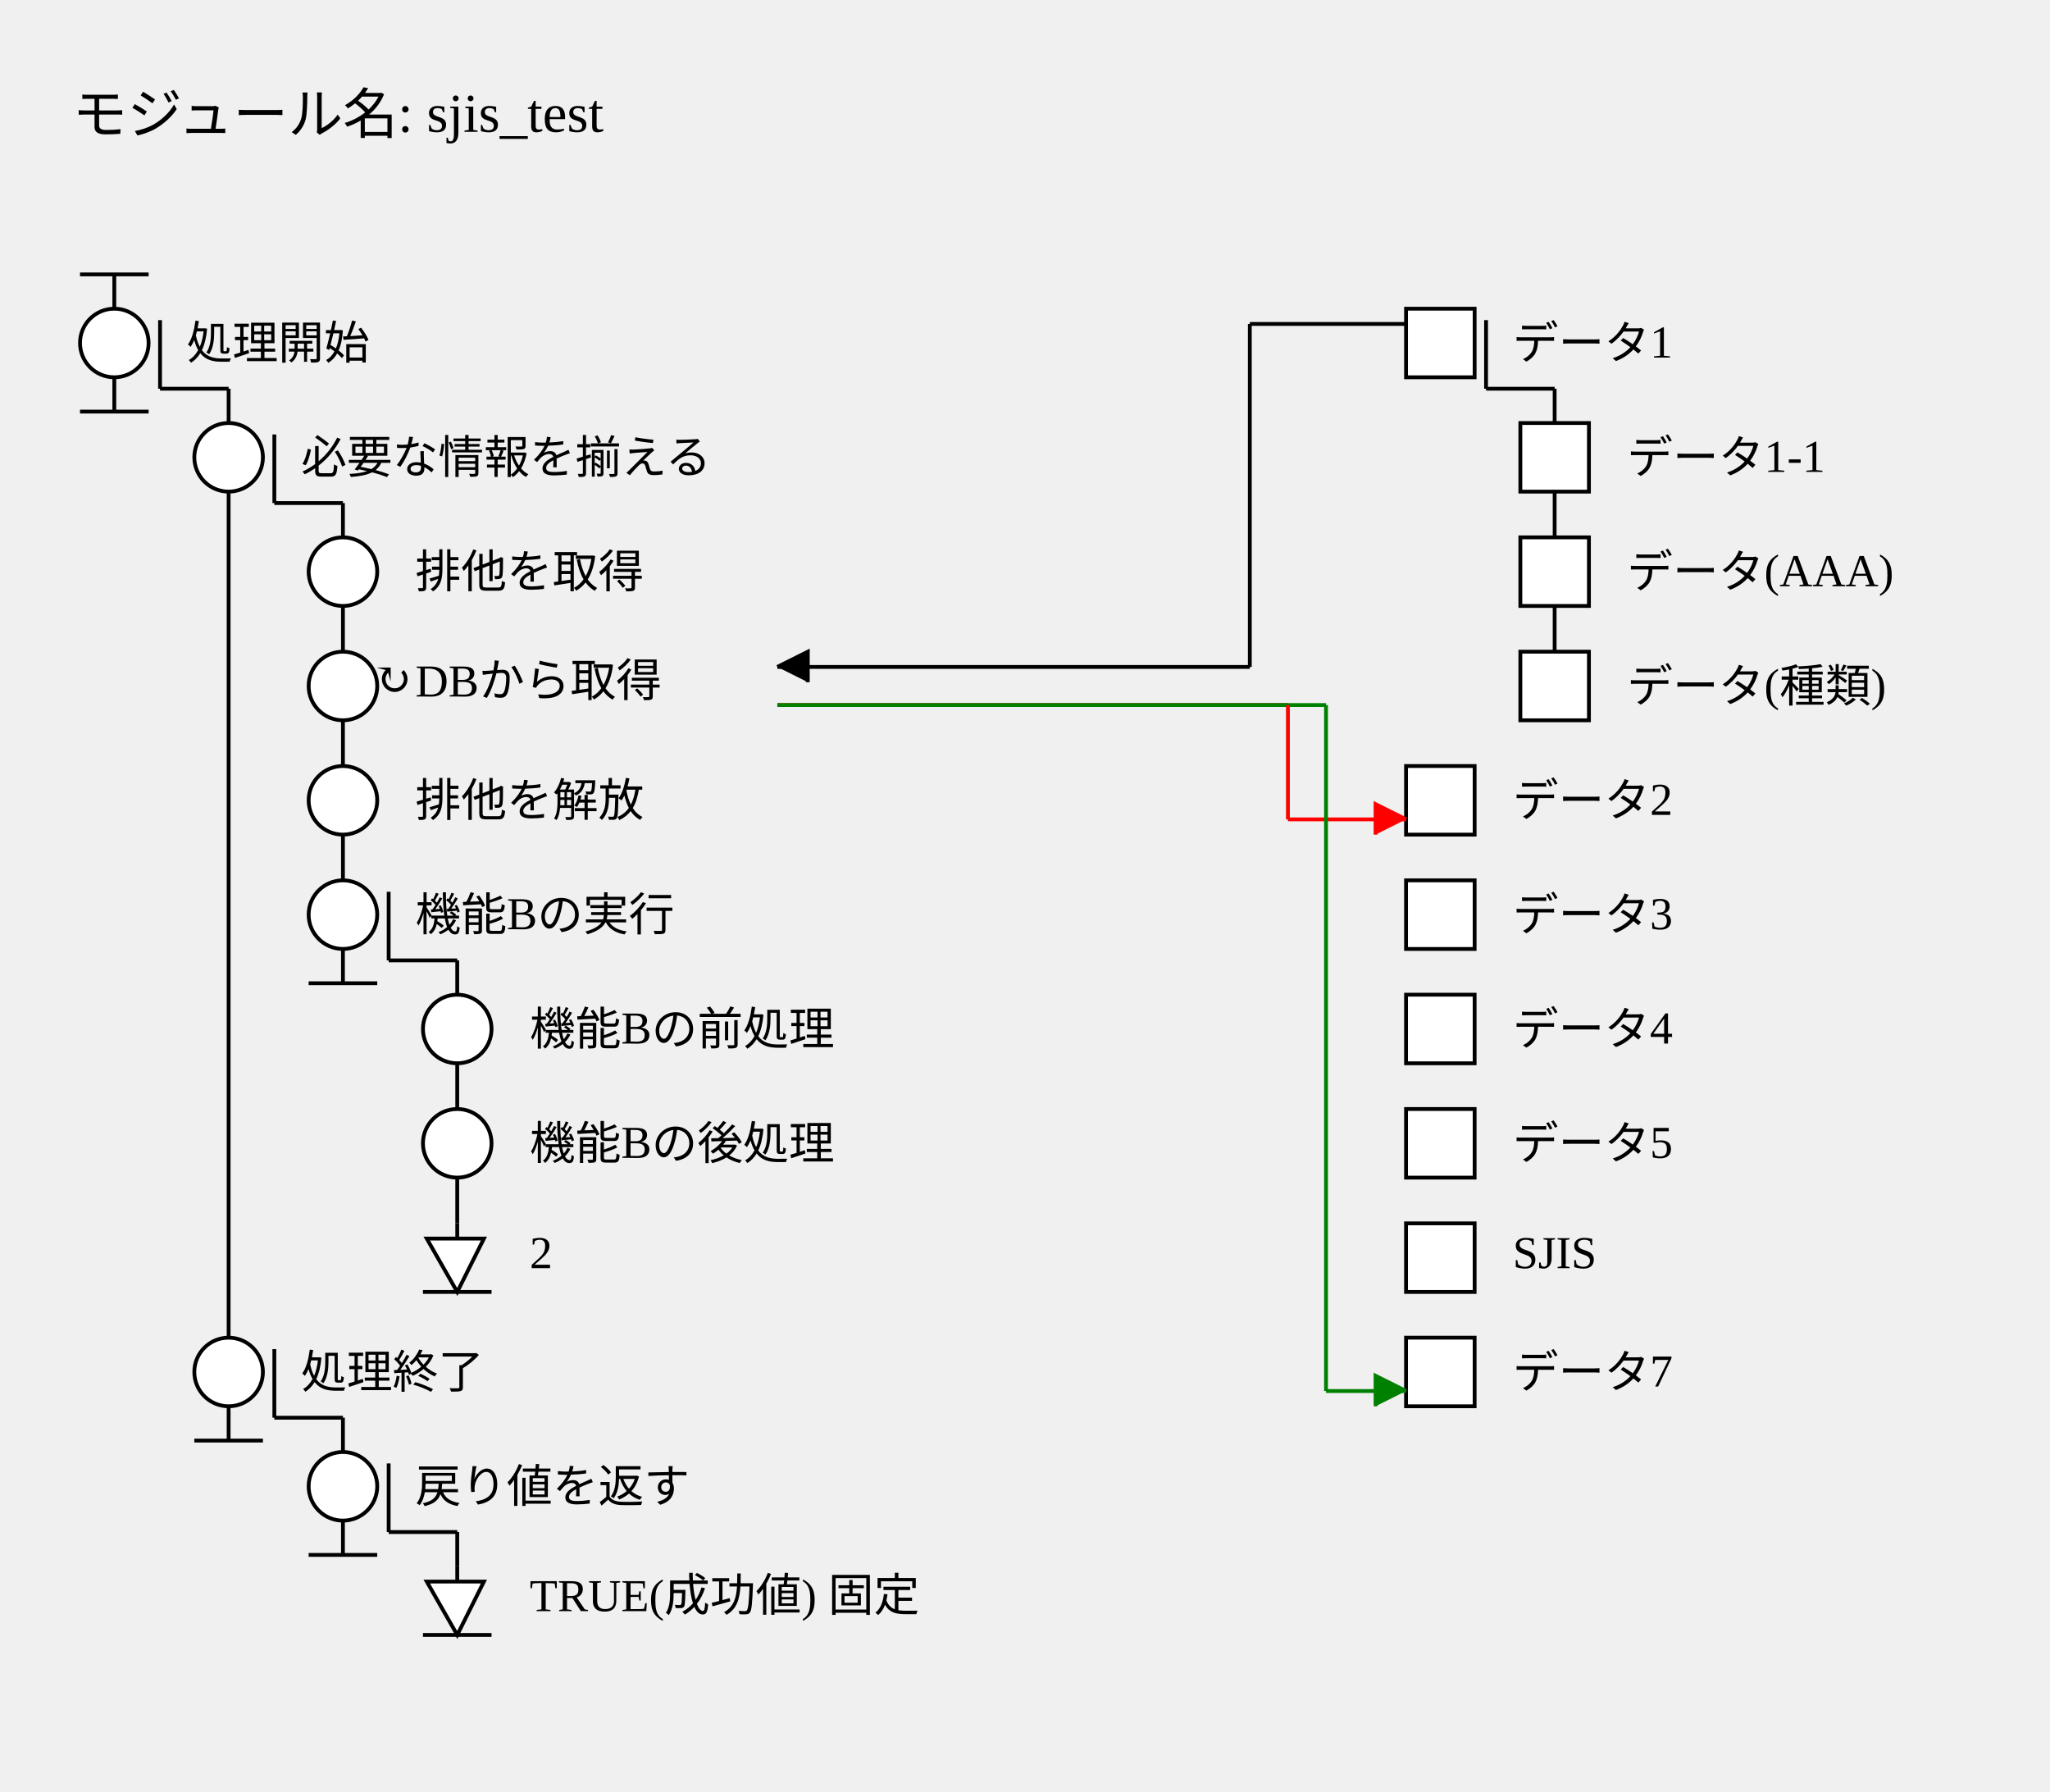
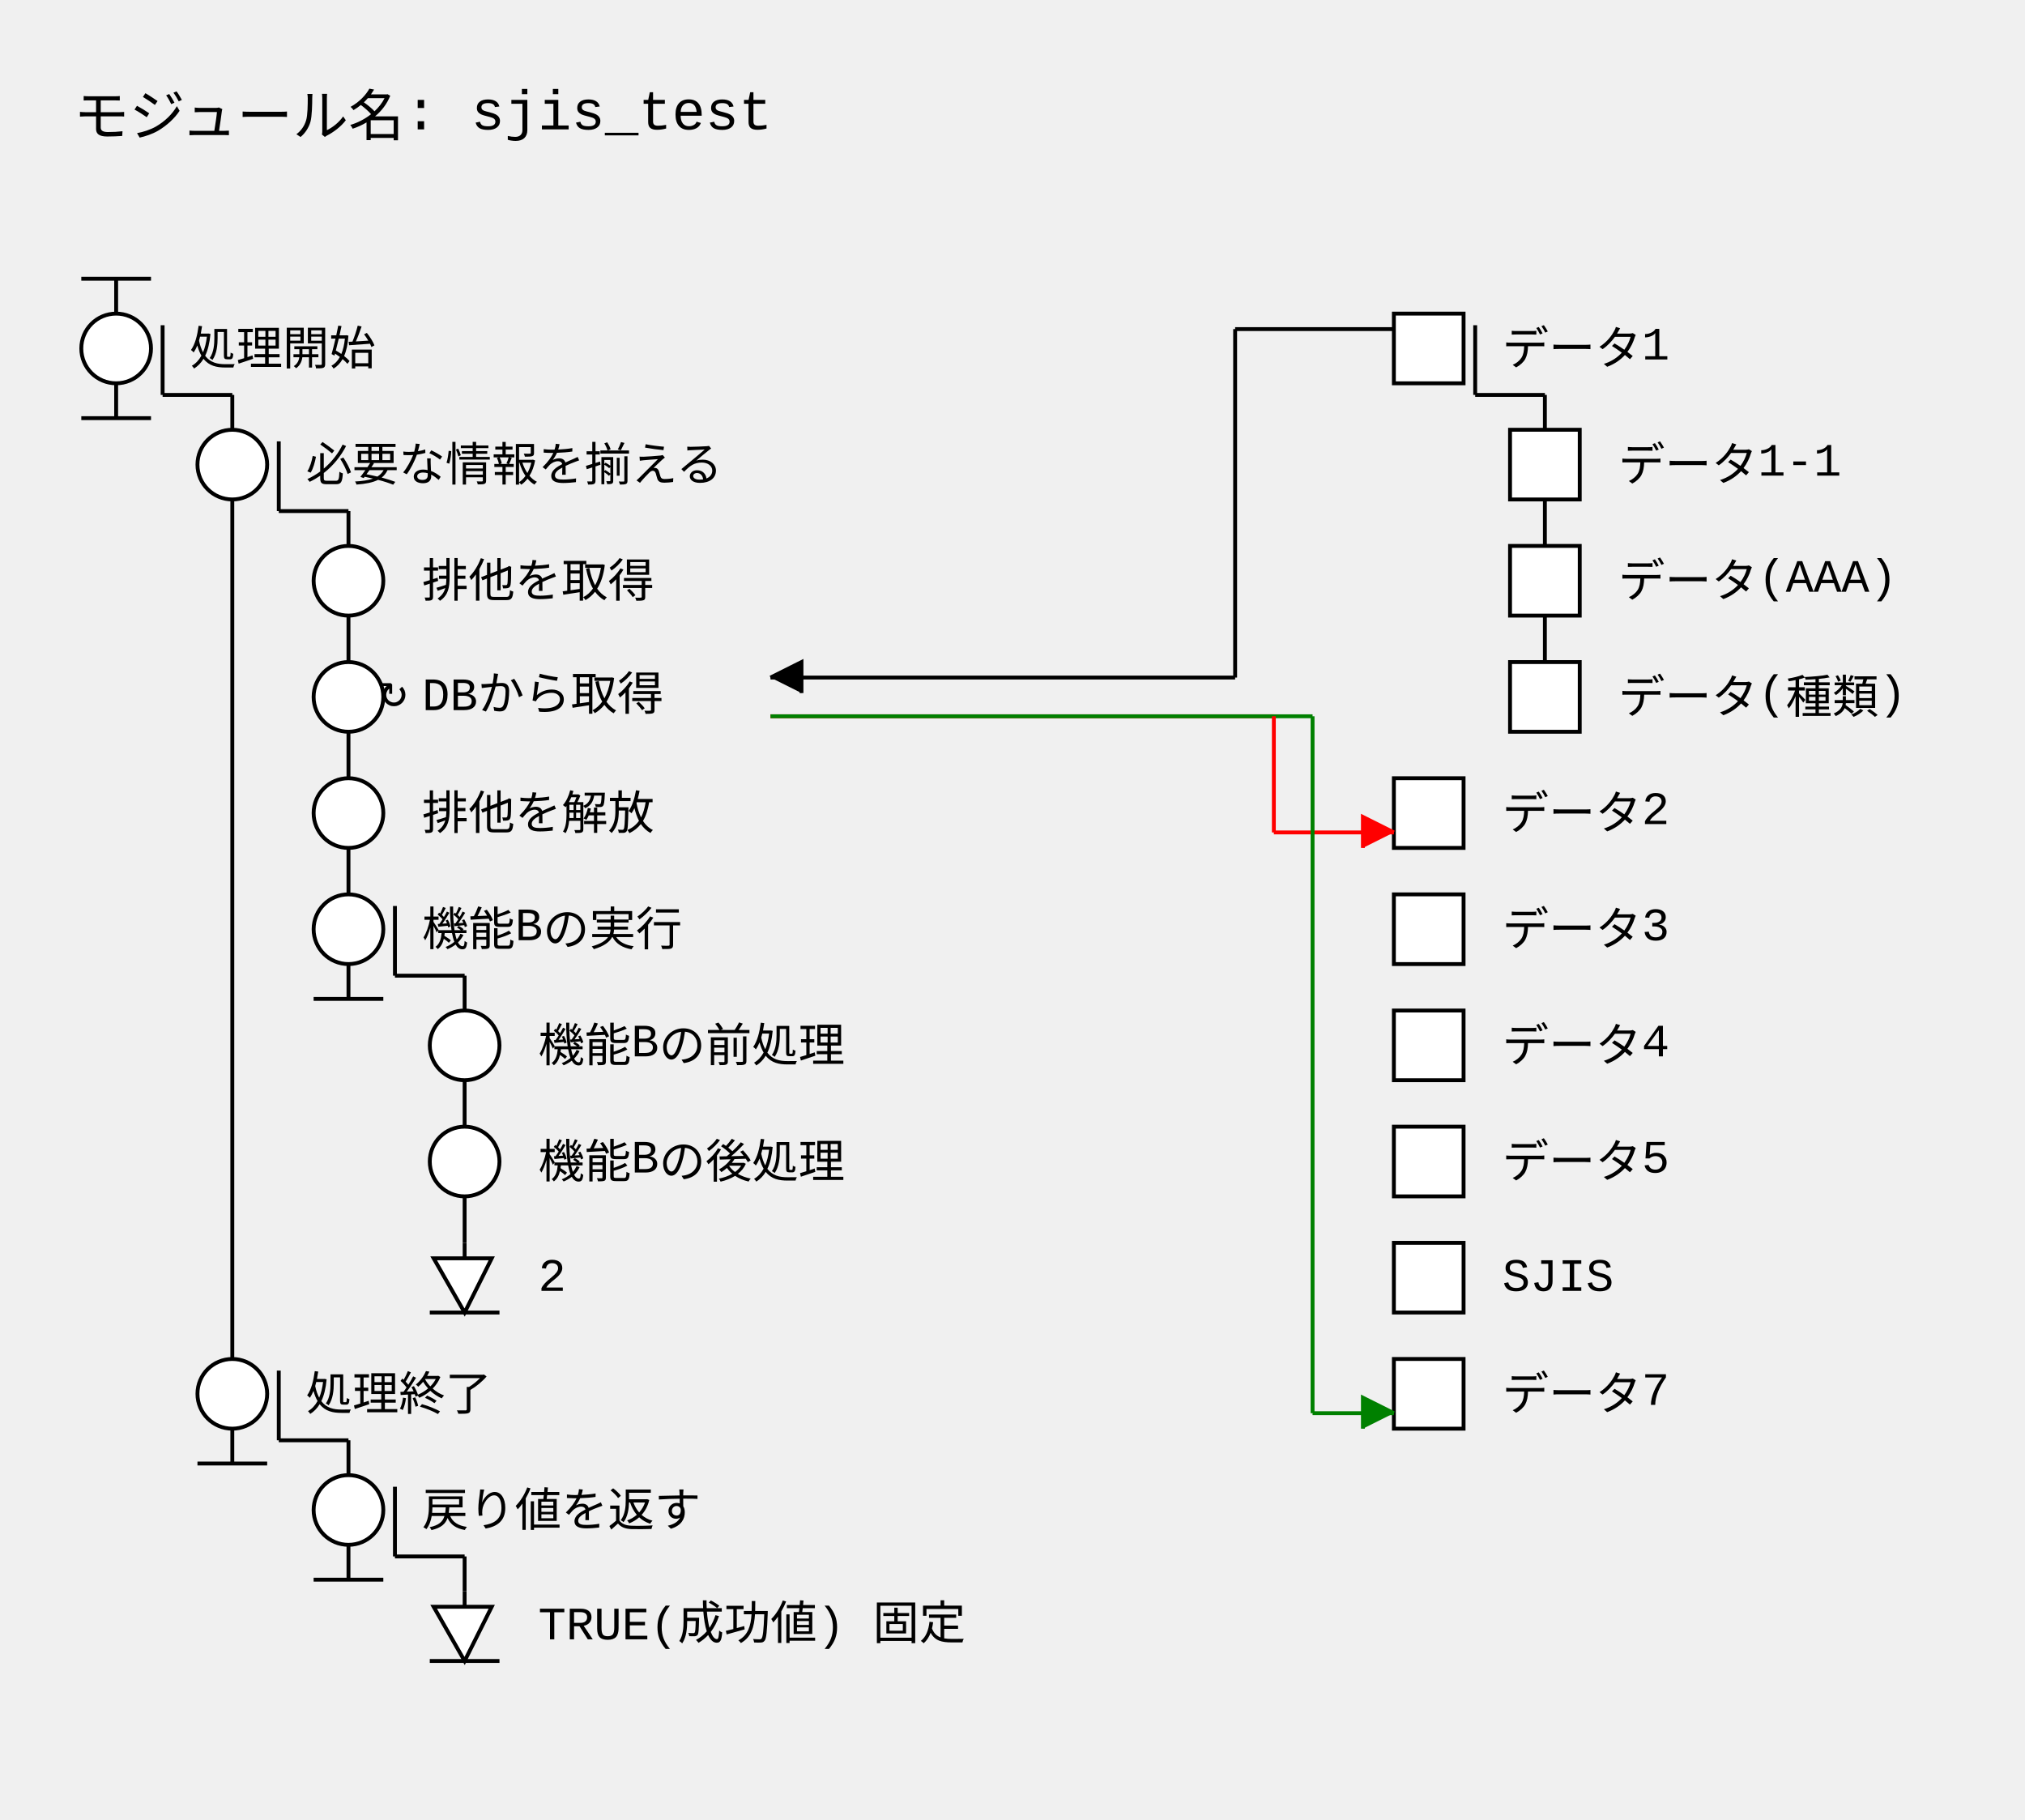
- <svg xmlns="http://www.w3.org/2000/svg" width="538" height="470" style="background-color: #808d81">
-   <text x="19" y="30" text-anchor="start" dominant-baseline="middle" font-size="120%" rotate="0">モジュール名: sjis_test</text>
+ <svg xmlns="http://www.w3.org/2000/svg" width="523" height="470" style="background-color: #808d81">
+   <text x="19" y="30" text-anchor="start" dominant-baseline="middle" font-family="Consolas, Meiryo UI, Courier New, monospace" font-size="120%" rotate="0">モジュール名: sjis_test</text>
  <circle cx="30" cy="90" r="9" fill="white" stroke="black" />
-   <text x="49" y="90" text-anchor="start" dominant-baseline="middle" font-size="100%" rotate="0">処理開始</text>
+   <text x="49" y="90" text-anchor="start" dominant-baseline="middle" font-family="Consolas, Meiryo UI, Courier New, monospace" font-size="100%" rotate="0">処理開始</text>
  <line x1="30" y1="72" x2="30" y2="81" stroke="black" />
  <line x1="21" y1="72" x2="39" y2="72" stroke="black" />
  <line x1="30" y1="99" x2="30" y2="108" stroke="black" />
  <line x1="21" y1="108" x2="39" y2="108" stroke="black" />
  <circle cx="60" cy="120" r="9" fill="white" stroke="black" />
-   <text x="79" y="120" text-anchor="start" dominant-baseline="middle" font-size="100%" rotate="0">必要な情報を揃える</text>
+   <text x="79" y="120" text-anchor="start" dominant-baseline="middle" font-family="Consolas, Meiryo UI, Courier New, monospace" font-size="100%" rotate="0">必要な情報を揃える</text>
  <line x1="60" y1="102" x2="60" y2="111" stroke="black" />
  <line x1="42" y1="102" x2="60" y2="102" stroke="black" />
  <line x1="42" y1="84" x2="42" y2="102" stroke="black" />
  <circle cx="90" cy="150" r="9" fill="white" stroke="black" />
-   <text x="109" y="150" text-anchor="start" dominant-baseline="middle" font-size="100%" rotate="0">排他を取得</text>
+   <text x="109" y="150" text-anchor="start" dominant-baseline="middle" font-family="Consolas, Meiryo UI, Courier New, monospace" font-size="100%" rotate="0">排他を取得</text>
  <line x1="90" y1="132" x2="90" y2="141" stroke="black" />
  <line x1="72" y1="132" x2="90" y2="132" stroke="black" />
  <line x1="72" y1="114" x2="72" y2="132" stroke="black" />
  <circle cx="90" cy="180" r="9" fill="white" stroke="black" />
-   <text x="98" y="179" text-anchor="start" dominant-baseline="middle" font-size="100%" rotate="240">↻</text>
-   <text x="109" y="180" text-anchor="start" dominant-baseline="middle" font-size="100%" rotate="0">DBから取得</text>
+   <text x="98" y="179" text-anchor="start" dominant-baseline="middle" font-family="Consolas, Meiryo UI, Courier New, monospace" font-size="100%" rotate="240">↻</text>
+   <text x="109" y="180" text-anchor="start" dominant-baseline="middle" font-family="Consolas, Meiryo UI, Courier New, monospace" font-size="100%" rotate="0">DBから取得</text>
  <line x1="90" y1="159" x2="90" y2="171" stroke="black" />
  <circle cx="90" cy="210" r="9" fill="white" stroke="black" />
-   <text x="109" y="210" text-anchor="start" dominant-baseline="middle" font-size="100%" rotate="0">排他を解放</text>
+   <text x="109" y="210" text-anchor="start" dominant-baseline="middle" font-family="Consolas, Meiryo UI, Courier New, monospace" font-size="100%" rotate="0">排他を解放</text>
  <line x1="90" y1="189" x2="90" y2="201" stroke="black" />
  <circle cx="90" cy="240" r="9" fill="white" stroke="black" />
-   <text x="109" y="240" text-anchor="start" dominant-baseline="middle" font-size="100%" rotate="0">機能Bの実行</text>
+   <text x="109" y="240" text-anchor="start" dominant-baseline="middle" font-family="Consolas, Meiryo UI, Courier New, monospace" font-size="100%" rotate="0">機能Bの実行</text>
  <line x1="90" y1="219" x2="90" y2="231" stroke="black" />
  <line x1="90" y1="249" x2="90" y2="258" stroke="black" />
  <line x1="81" y1="258" x2="99" y2="258" stroke="black" />
  <circle cx="120" cy="270" r="9" fill="white" stroke="black" />
-   <text x="139" y="270" text-anchor="start" dominant-baseline="middle" font-size="100%" rotate="0">機能Bの前処理</text>
+   <text x="139" y="270" text-anchor="start" dominant-baseline="middle" font-family="Consolas, Meiryo UI, Courier New, monospace" font-size="100%" rotate="0">機能Bの前処理</text>
  <line x1="120" y1="252" x2="120" y2="261" stroke="black" />
  <line x1="102" y1="252" x2="120" y2="252" stroke="black" />
  <line x1="102" y1="234" x2="102" y2="252" stroke="black" />
  <circle cx="120" cy="300" r="9" fill="white" stroke="black" />
-   <text x="139" y="300" text-anchor="start" dominant-baseline="middle" font-size="100%" rotate="0">機能Bの後処理</text>
+   <text x="139" y="300" text-anchor="start" dominant-baseline="middle" font-family="Consolas, Meiryo UI, Courier New, monospace" font-size="100%" rotate="0">機能Bの後処理</text>
  <line x1="120" y1="279" x2="120" y2="291" stroke="black" />
  <line x1="120" y1="321" x2="120" y2="330" stroke="black" />
  <polygon points="120 339 112 325 127 325" fill="white" stroke="black" />
  <line x1="111" y1="339" x2="129" y2="339" stroke="black" />
-   <text x="139" y="330" text-anchor="start" dominant-baseline="middle" font-size="100%" rotate="0">2</text>
+   <text x="139" y="330" text-anchor="start" dominant-baseline="middle" font-family="Consolas, Meiryo UI, Courier New, monospace" font-size="100%" rotate="0">2</text>
  <line x1="120" y1="309" x2="120" y2="321" stroke="black" />
  <circle cx="60" cy="360" r="9" fill="white" stroke="black" />
-   <text x="79" y="360" text-anchor="start" dominant-baseline="middle" font-size="100%" rotate="0">処理終了</text>
+   <text x="79" y="360" text-anchor="start" dominant-baseline="middle" font-family="Consolas, Meiryo UI, Courier New, monospace" font-size="100%" rotate="0">処理終了</text>
  <line x1="60" y1="129" x2="60" y2="351" stroke="black" />
  <line x1="60" y1="369" x2="60" y2="378" stroke="black" />
  <line x1="51" y1="378" x2="69" y2="378" stroke="black" />
  <circle cx="90" cy="390" r="9" fill="white" stroke="black" />
-   <text x="109" y="390" text-anchor="start" dominant-baseline="middle" font-size="100%" rotate="0">戻り値を返す</text>
+   <text x="109" y="390" text-anchor="start" dominant-baseline="middle" font-family="Consolas, Meiryo UI, Courier New, monospace" font-size="100%" rotate="0">戻り値を返す</text>
  <line x1="90" y1="399" x2="90" y2="408" stroke="black" />
  <line x1="81" y1="408" x2="99" y2="408" stroke="black" />
  <line x1="90" y1="372" x2="90" y2="381" stroke="black" />
  <line x1="72" y1="372" x2="90" y2="372" stroke="black" />
  <line x1="72" y1="354" x2="72" y2="372" stroke="black" />
  <line x1="120" y1="411" x2="120" y2="420" stroke="black" />
  <polygon points="120 429 112 415 127 415" fill="white" stroke="black" />
  <line x1="111" y1="429" x2="129" y2="429" stroke="black" />
-   <text x="139" y="420" text-anchor="start" dominant-baseline="middle" font-size="100%" rotate="0">TRUE(成功値) 固定</text>
+   <text x="139" y="420" text-anchor="start" dominant-baseline="middle" font-family="Consolas, Meiryo UI, Courier New, monospace" font-size="100%" rotate="0">TRUE(成功値) 固定</text>
  <line x1="120" y1="402" x2="120" y2="411" stroke="black" />
  <line x1="102" y1="402" x2="120" y2="402" stroke="black" />
  <line x1="102" y1="384" x2="102" y2="402" stroke="black" />
-   <line x1="204" y1="175" x2="328" y2="175" stroke="black" />
-   <path d="M 204 175 L 212 171 L 212 179" stroke="black" fill="black" />
-   <line x1="204" y1="185" x2="338" y2="185" stroke="red" />
-   <line x1="204" y1="185" x2="348" y2="185" stroke="green" />
-   <rect x="369" y="81" width="18" height="18" fill="white" stroke="black" />
-   <text x="397" y="90" text-anchor="start" dominant-baseline="middle" font-size="100%" rotate="0">データ1</text>
-   <rect x="399" y="111" width="18" height="18" fill="white" stroke="black" />
-   <text x="427" y="120" text-anchor="start" dominant-baseline="middle" font-size="100%" rotate="0">データ1-1</text>
-   <line x1="408" y1="102" x2="408" y2="111" stroke="black" />
-   <line x1="390" y1="102" x2="408" y2="102" stroke="black" />
-   <line x1="390" y1="84" x2="390" y2="102" stroke="black" />
-   <rect x="399" y="141" width="18" height="18" fill="white" stroke="black" />
-   <text x="427" y="150" text-anchor="start" dominant-baseline="middle" font-size="100%" rotate="0">データ(AAA)</text>
-   <line x1="408" y1="129" x2="408" y2="141" stroke="black" />
-   <rect x="399" y="171" width="18" height="18" fill="white" stroke="black" />
-   <text x="427" y="180" text-anchor="start" dominant-baseline="middle" font-size="100%" rotate="0">データ(種類)</text>
-   <line x1="408" y1="159" x2="408" y2="171" stroke="black" />
-   <rect x="369" y="201" width="18" height="18" fill="white" stroke="black" />
-   <text x="397" y="210" text-anchor="start" dominant-baseline="middle" font-size="100%" rotate="0">データ2</text>
-   <rect x="369" y="231" width="18" height="18" fill="white" stroke="black" />
-   <text x="397" y="240" text-anchor="start" dominant-baseline="middle" font-size="100%" rotate="0">データ3</text>
-   <rect x="369" y="261" width="18" height="18" fill="white" stroke="black" />
-   <text x="397" y="270" text-anchor="start" dominant-baseline="middle" font-size="100%" rotate="0">データ4</text>
-   <rect x="369" y="291" width="18" height="18" fill="white" stroke="black" />
-   <text x="397" y="300" text-anchor="start" dominant-baseline="middle" font-size="100%" rotate="0">データ5</text>
-   <rect x="369" y="321" width="18" height="18" fill="white" stroke="black" />
-   <text x="397" y="330" text-anchor="start" dominant-baseline="middle" font-size="100%" rotate="0">SJIS</text>
-   <rect x="369" y="351" width="18" height="18" fill="white" stroke="black" />
-   <text x="397" y="360" text-anchor="start" dominant-baseline="middle" font-size="100%" rotate="0">データ7</text>
-   <line x1="328" y1="85" x2="369" y2="85" stroke="black" />
-   <line x1="338" y1="215" x2="369" y2="215" stroke="red" />
-   <path d="M 369 215 L 361 211 L 361 219" stroke="red" fill="red" />
-   <line x1="348" y1="365" x2="369" y2="365" stroke="green" />
-   <path d="M 369 365 L 361 361 L 361 369" stroke="green" fill="green" />
-   <line x1="328" y1="85" x2="328" y2="175" stroke="black" />
-   <line x1="338" y1="185" x2="338" y2="215" stroke="red" />
-   <line x1="348" y1="185" x2="348" y2="365" stroke="green" />
+   <line x1="199" y1="175" x2="319" y2="175" stroke="black" />
+   <path d="M 199 175 L 207 171 L 207 179" stroke="black" fill="black" />
+   <line x1="199" y1="185" x2="329" y2="185" stroke="red" />
+   <line x1="199" y1="185" x2="339" y2="185" stroke="green" />
+   <rect x="360" y="81" width="18" height="18" fill="white" stroke="black" />
+   <text x="388" y="90" text-anchor="start" dominant-baseline="middle" font-family="Consolas, Meiryo UI, Courier New, monospace" font-size="100%" rotate="0">データ1</text>
+   <rect x="390" y="111" width="18" height="18" fill="white" stroke="black" />
+   <text x="418" y="120" text-anchor="start" dominant-baseline="middle" font-family="Consolas, Meiryo UI, Courier New, monospace" font-size="100%" rotate="0">データ1-1</text>
+   <line x1="399" y1="102" x2="399" y2="111" stroke="black" />
+   <line x1="381" y1="102" x2="399" y2="102" stroke="black" />
+   <line x1="381" y1="84" x2="381" y2="102" stroke="black" />
+   <rect x="390" y="141" width="18" height="18" fill="white" stroke="black" />
+   <text x="418" y="150" text-anchor="start" dominant-baseline="middle" font-family="Consolas, Meiryo UI, Courier New, monospace" font-size="100%" rotate="0">データ(AAA)</text>
+   <line x1="399" y1="129" x2="399" y2="141" stroke="black" />
+   <rect x="390" y="171" width="18" height="18" fill="white" stroke="black" />
+   <text x="418" y="180" text-anchor="start" dominant-baseline="middle" font-family="Consolas, Meiryo UI, Courier New, monospace" font-size="100%" rotate="0">データ(種類)</text>
+   <line x1="399" y1="159" x2="399" y2="171" stroke="black" />
+   <rect x="360" y="201" width="18" height="18" fill="white" stroke="black" />
+   <text x="388" y="210" text-anchor="start" dominant-baseline="middle" font-family="Consolas, Meiryo UI, Courier New, monospace" font-size="100%" rotate="0">データ2</text>
+   <rect x="360" y="231" width="18" height="18" fill="white" stroke="black" />
+   <text x="388" y="240" text-anchor="start" dominant-baseline="middle" font-family="Consolas, Meiryo UI, Courier New, monospace" font-size="100%" rotate="0">データ3</text>
+   <rect x="360" y="261" width="18" height="18" fill="white" stroke="black" />
+   <text x="388" y="270" text-anchor="start" dominant-baseline="middle" font-family="Consolas, Meiryo UI, Courier New, monospace" font-size="100%" rotate="0">データ4</text>
+   <rect x="360" y="291" width="18" height="18" fill="white" stroke="black" />
+   <text x="388" y="300" text-anchor="start" dominant-baseline="middle" font-family="Consolas, Meiryo UI, Courier New, monospace" font-size="100%" rotate="0">データ5</text>
+   <rect x="360" y="321" width="18" height="18" fill="white" stroke="black" />
+   <text x="388" y="330" text-anchor="start" dominant-baseline="middle" font-family="Consolas, Meiryo UI, Courier New, monospace" font-size="100%" rotate="0">SJIS</text>
+   <rect x="360" y="351" width="18" height="18" fill="white" stroke="black" />
+   <text x="388" y="360" text-anchor="start" dominant-baseline="middle" font-family="Consolas, Meiryo UI, Courier New, monospace" font-size="100%" rotate="0">データ7</text>
+   <line x1="319" y1="85" x2="360" y2="85" stroke="black" />
+   <line x1="329" y1="215" x2="360" y2="215" stroke="red" />
+   <path d="M 360 215 L 352 211 L 352 219" stroke="red" fill="red" />
+   <line x1="339" y1="365" x2="360" y2="365" stroke="green" />
+   <path d="M 360 365 L 352 361 L 352 369" stroke="green" fill="green" />
+   <line x1="319" y1="85" x2="319" y2="175" stroke="black" />
+   <line x1="329" y1="185" x2="329" y2="215" stroke="red" />
+   <line x1="339" y1="185" x2="339" y2="365" stroke="green" />
</svg>
